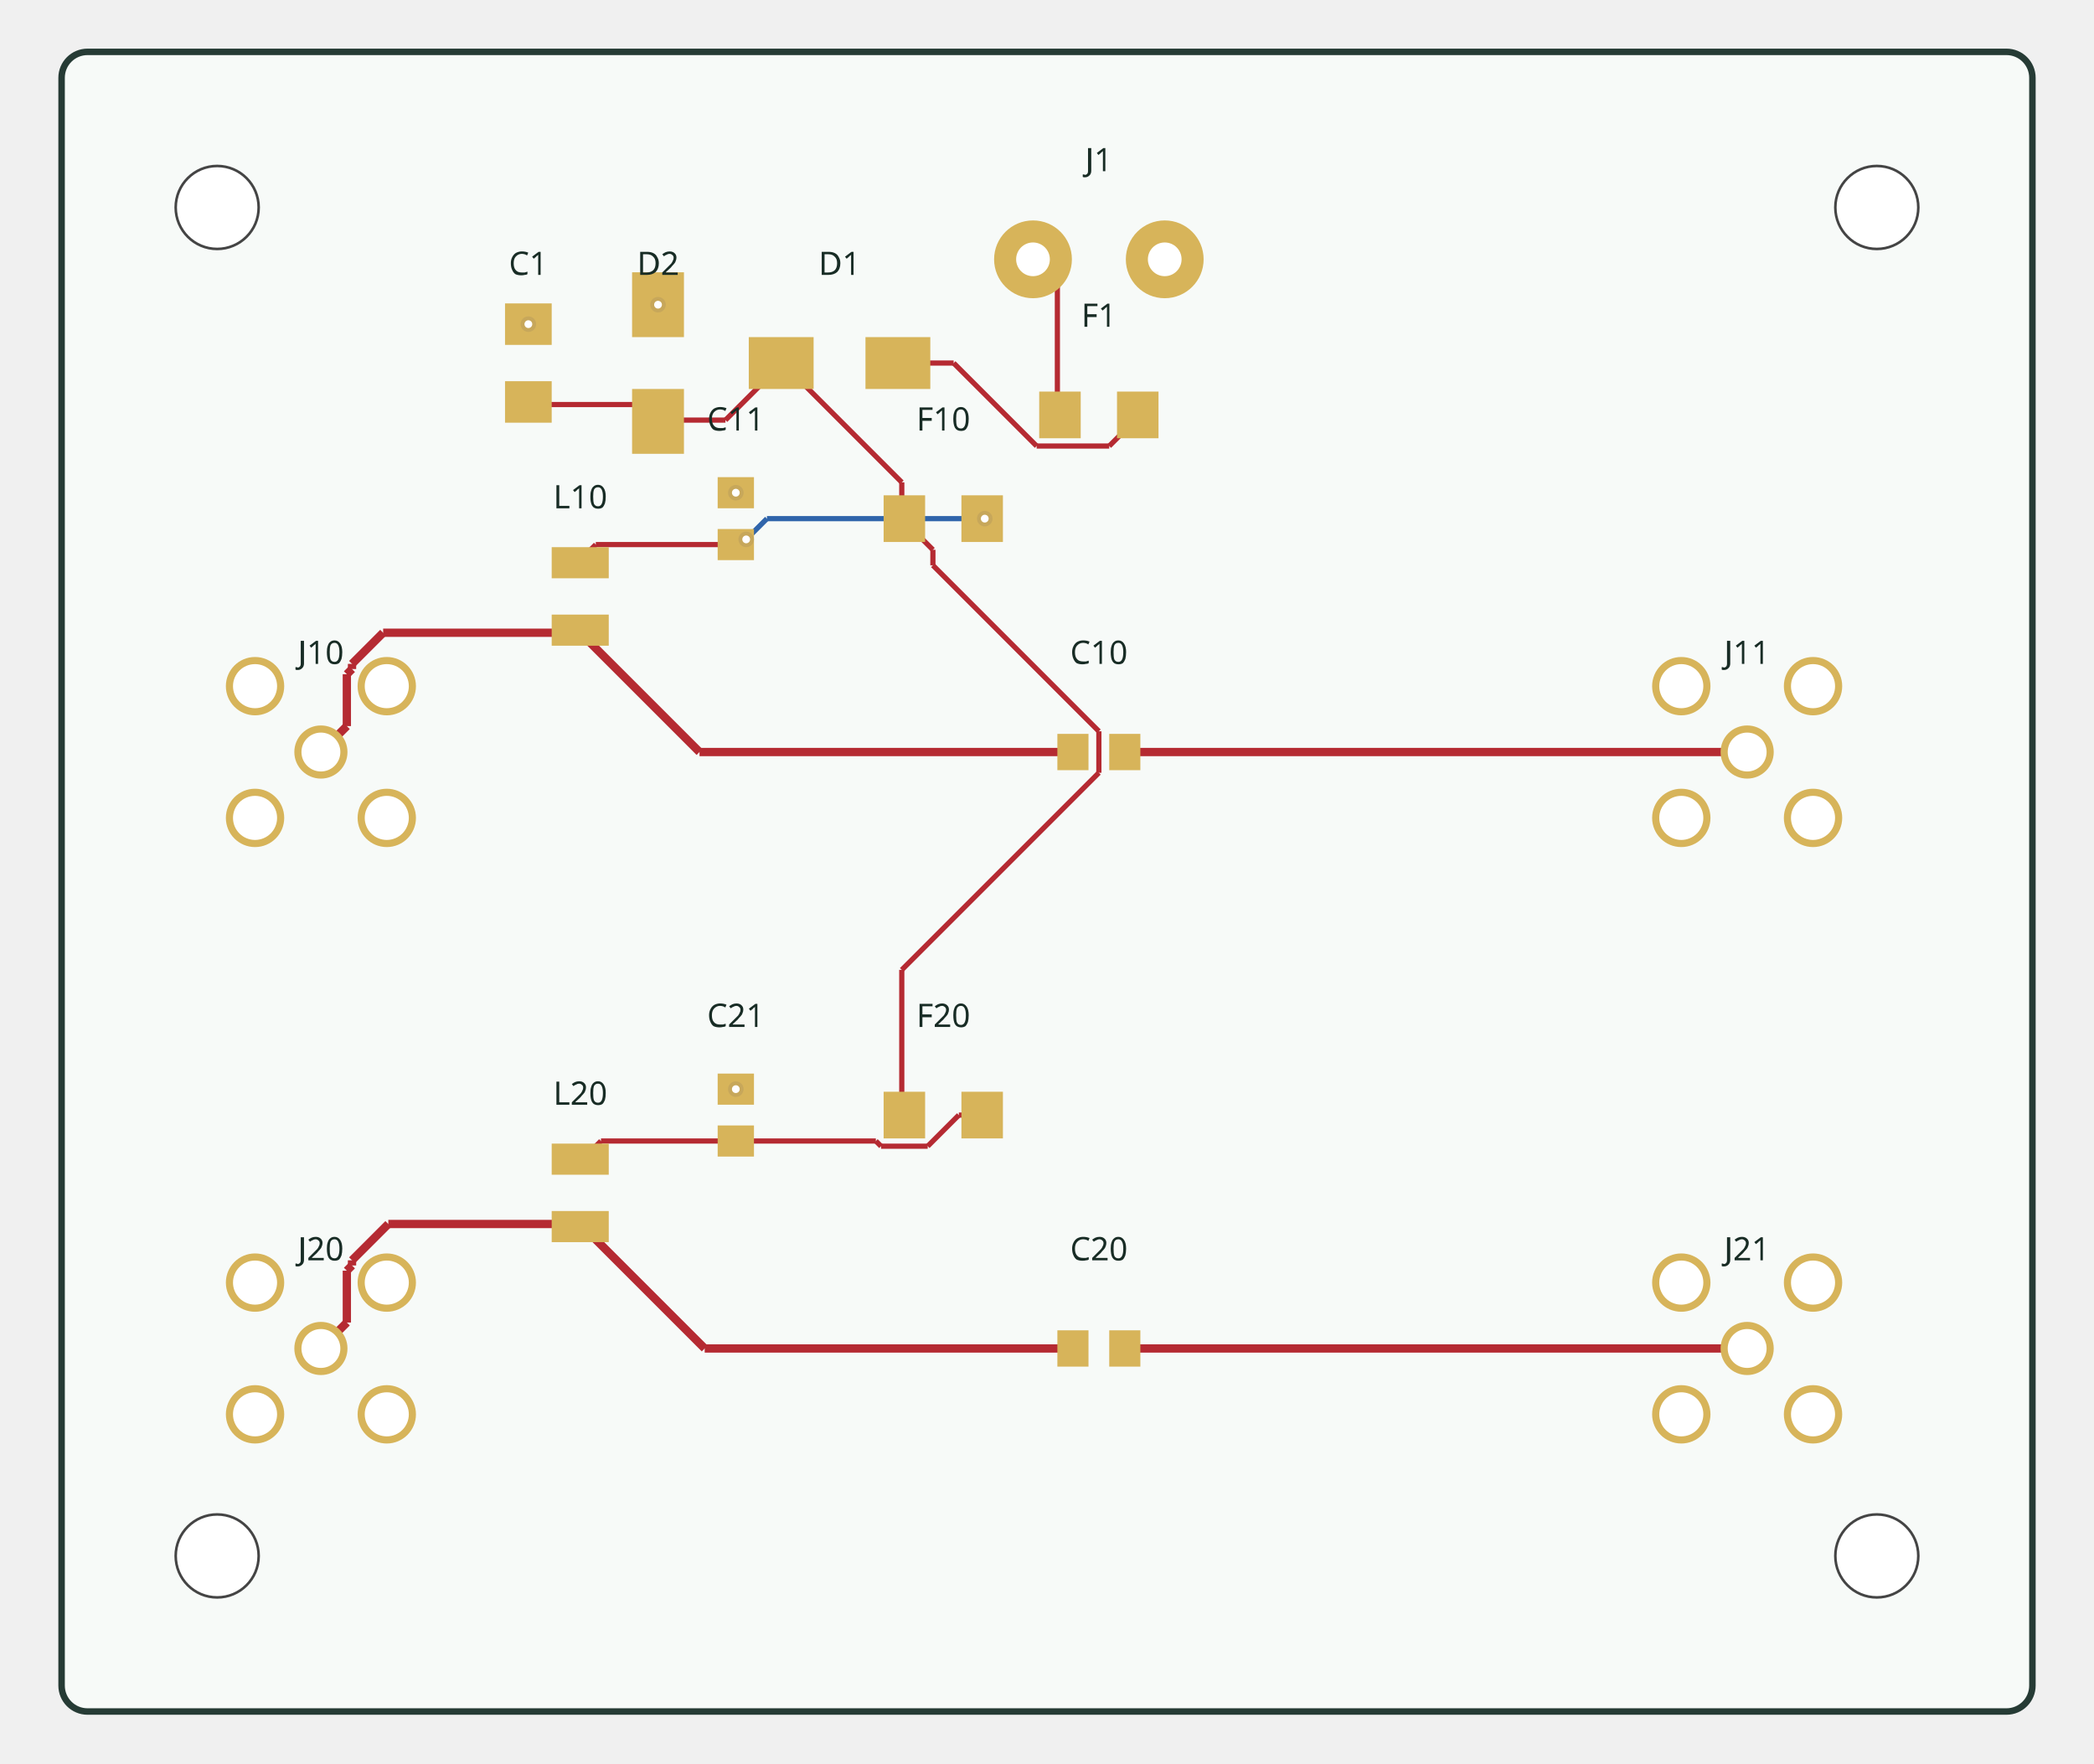
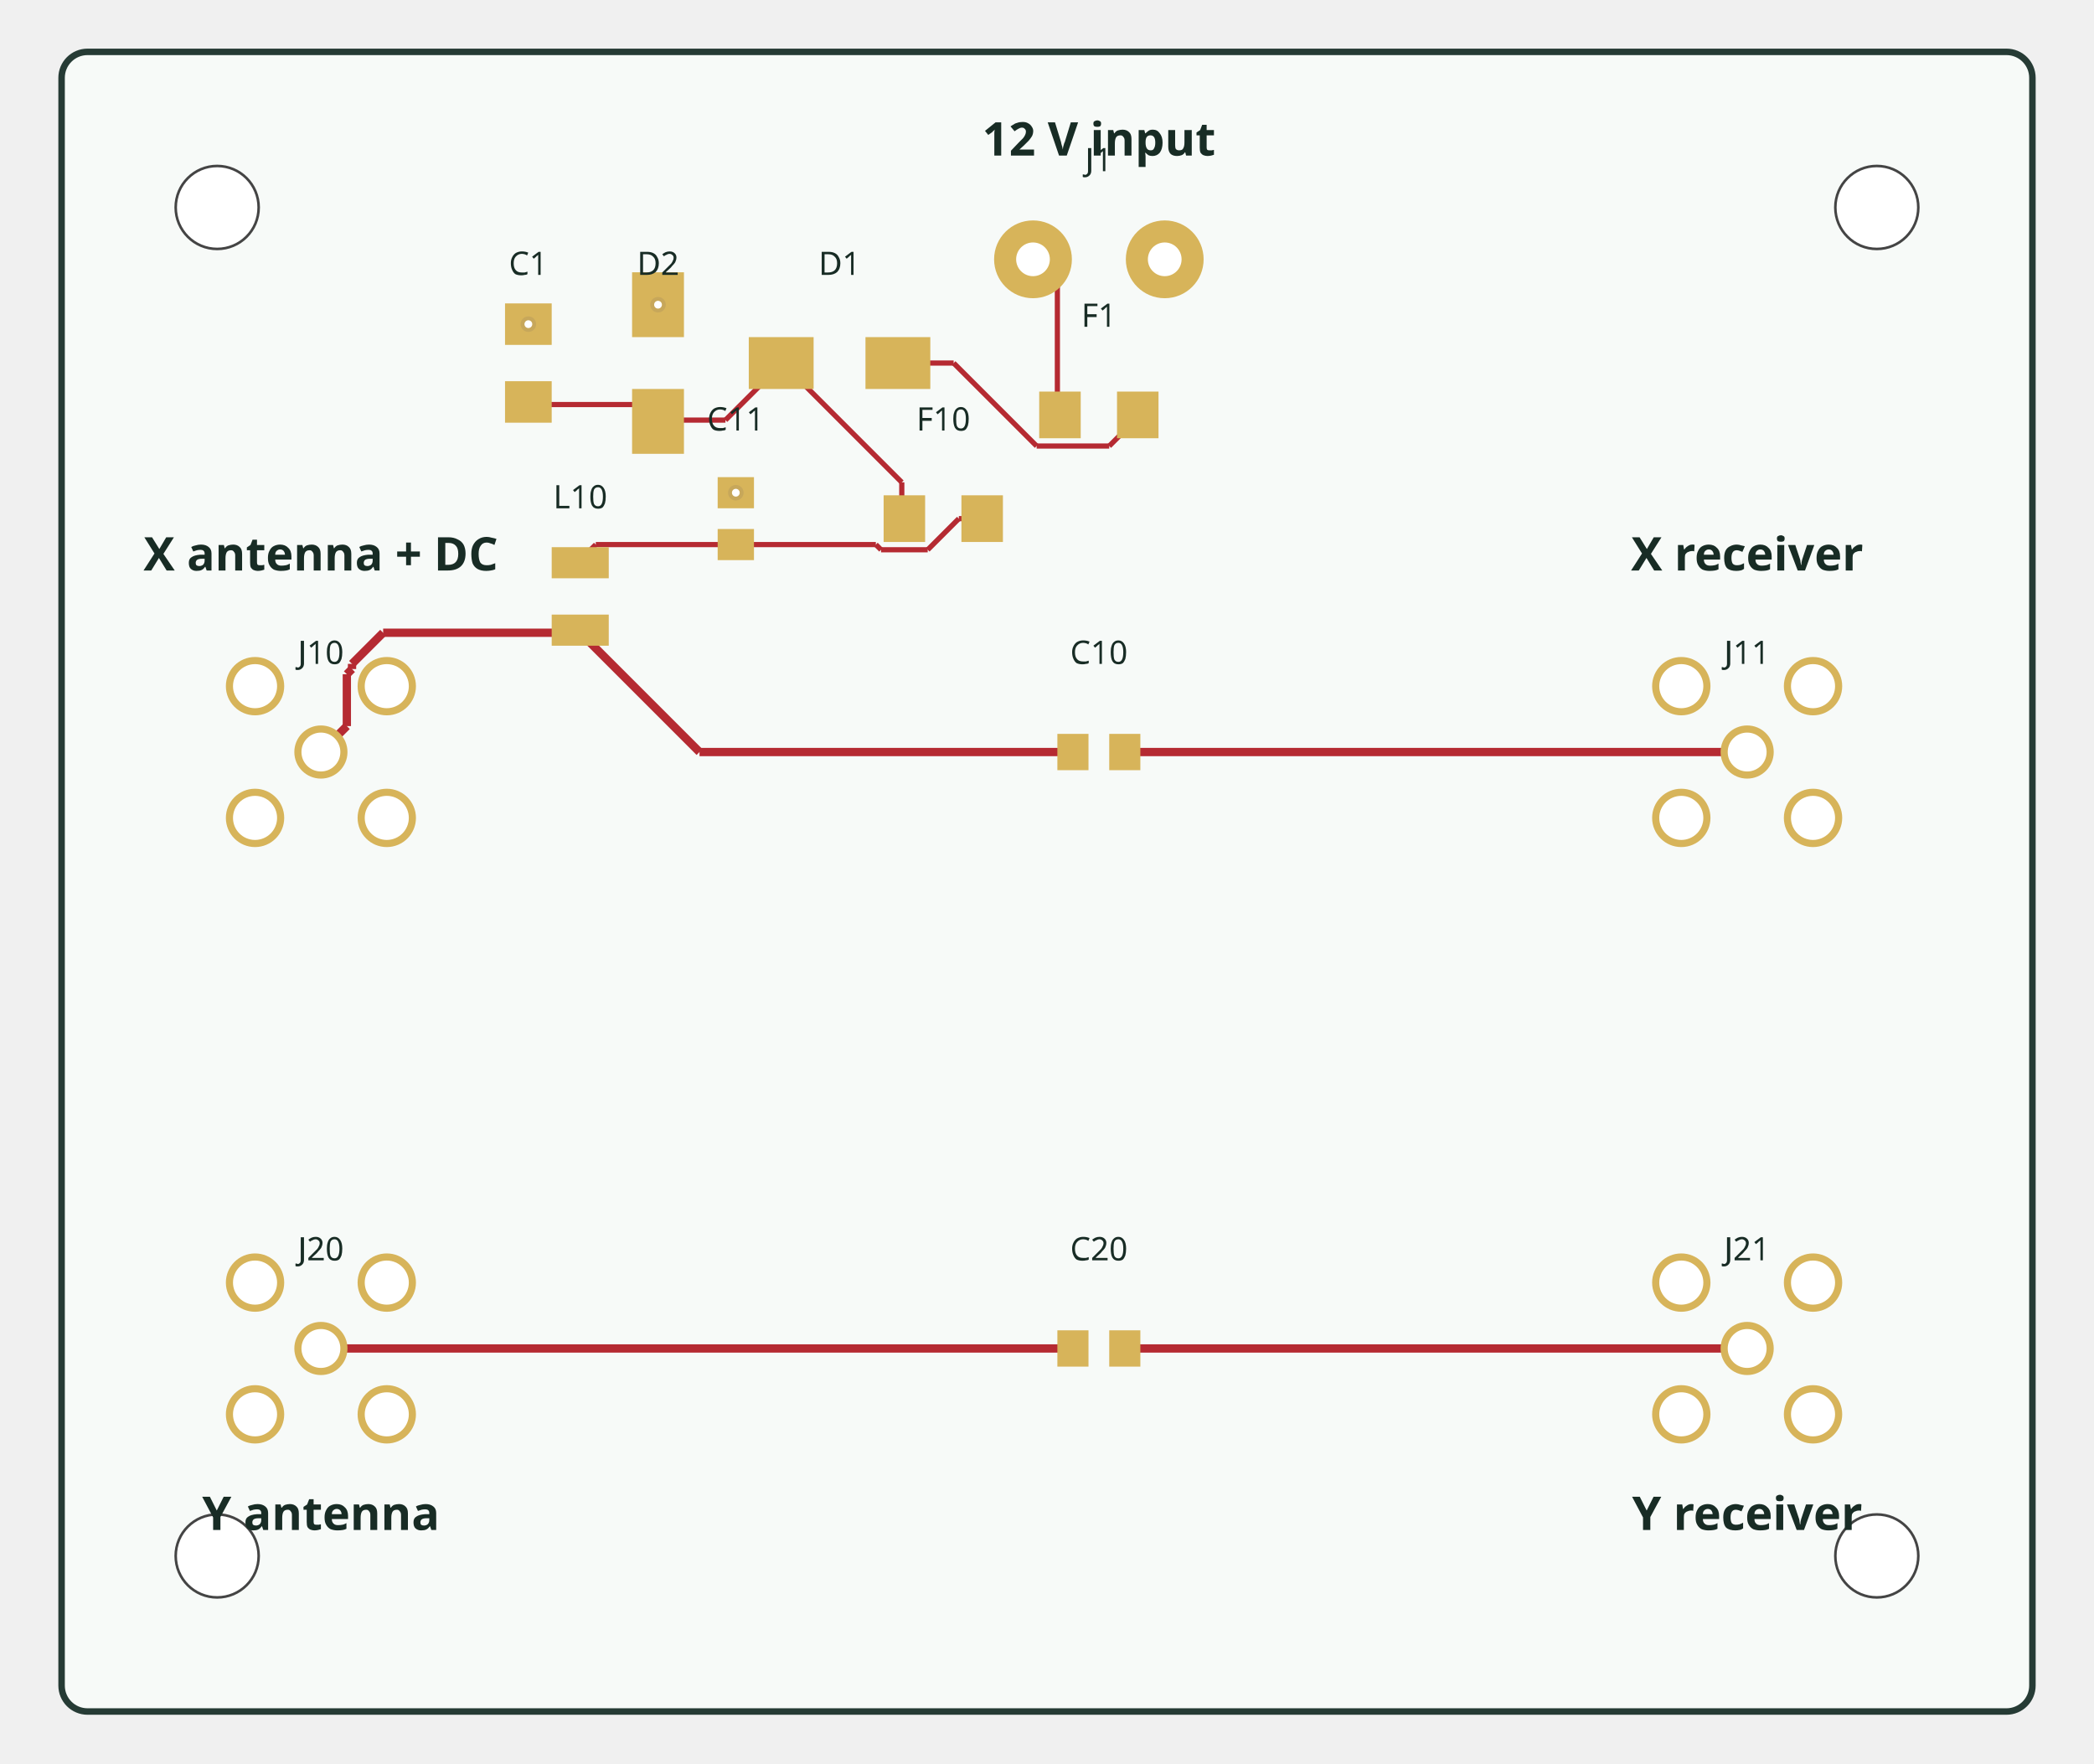
<svg xmlns="http://www.w3.org/2000/svg" width="532" height="448" viewBox="-2 -2 80 68">
  <rect x="0" y="0" width="76" height="64" rx="1" fill="#f7faf8" stroke="#263b35" stroke-width=".25" />
  <path d="M 10.0 27.0 L 11.0 26.0" stroke="#b52a32" stroke-width="0.32" />
  <path d="M 11.0 26.0 L 11.0 24.0" stroke="#b52a32" stroke-width="0.32" />
  <path d="M 11.0 24.0 L 11.2 23.8" stroke="#b52a32" stroke-width="0.32" />
  <path d="M 11.2 23.8 L 11.2 23.6" stroke="#b52a32" stroke-width="0.32" />
  <path d="M 11.2 23.6 L 12.4 22.4" stroke="#b52a32" stroke-width="0.32" />
  <path d="M 12.4 22.4 L 20.0 22.4" stroke="#b52a32" stroke-width="0.32" />
  <path d="M 20.0 22.4 L 20.0 22.3" stroke="#b52a32" stroke-width="0.32" />
  <path d="M 20.0 22.3 L 20.0 22.4" stroke="#b52a32" stroke-width="0.32" />
  <path d="M 20.0 22.4 L 24.6 27.0" stroke="#b52a32" stroke-width="0.32" />
  <path d="M 24.6 27.0 L 39.0 27.0" stroke="#b52a32" stroke-width="0.32" />
-   <path d="M 10.0 50.0 L 11.0 49.0" stroke="#b52a32" stroke-width="0.32" />
-   <path d="M 11.0 49.0 L 11.0 47.0" stroke="#b52a32" stroke-width="0.32" />
-   <path d="M 11.0 47.0 L 11.2 46.8" stroke="#b52a32" stroke-width="0.32" />
-   <path d="M 11.2 46.8 L 11.2 46.6" stroke="#b52a32" stroke-width="0.32" />
-   <path d="M 11.2 46.6 L 12.6 45.2" stroke="#b52a32" stroke-width="0.32" />
-   <path d="M 12.6 45.2 L 20.0 45.2" stroke="#b52a32" stroke-width="0.32" />
-   <path d="M 20.0 45.2 L 20.0 45.3" stroke="#b52a32" stroke-width="0.32" />
-   <path d="M 20.0 45.3 L 20.0 45.2" stroke="#b52a32" stroke-width="0.32" />
-   <path d="M 20.0 45.2 L 24.8 50.0" stroke="#b52a32" stroke-width="0.32" />
-   <path d="M 24.8 50.0 L 39.0 50.0" stroke="#b52a32" stroke-width="0.32" />
  <path d="M 65.0 27.0 L 41.0 27.0" stroke="#b52a32" stroke-width="0.32" />
+   <path d="M 10.0 50.0 L 39.0 50.0" stroke="#b52a32" stroke-width="0.32" />
  <path d="M 65.0 50.0 L 41.0 50.0" stroke="#b52a32" stroke-width="0.32" />
  <path d="M 27.75 12.0 L 27.8 12.0" stroke="#b52a32" stroke-width="0.2" />
  <path d="M 27.8 12.0 L 25.6 14.2" stroke="#b52a32" stroke-width="0.2" />
  <path d="M 25.6 14.2 L 23.0 14.2" stroke="#b52a32" stroke-width="0.2" />
  <path d="M 23.0 14.2 L 23.0 14.25" stroke="#b52a32" stroke-width="0.2" />
  <path d="M 23.0 14.25 L 23.0 14.2" stroke="#b52a32" stroke-width="0.2" />
  <path d="M 23.0 14.2 L 22.4 13.6" stroke="#b52a32" stroke-width="0.2" />
  <path d="M 22.4 13.6 L 18.0 13.6" stroke="#b52a32" stroke-width="0.2" />
  <path d="M 18.0 13.6 L 18.0 13.5" stroke="#b52a32" stroke-width="0.2" />
  <path d="M 27.75 12.0 L 27.8 12.0" stroke="#b52a32" stroke-width="0.2" />
  <path d="M 27.8 12.0 L 32.4 16.6" stroke="#b52a32" stroke-width="0.2" />
  <path d="M 32.4 16.6 L 32.4 18.0" stroke="#b52a32" stroke-width="0.2" />
  <path d="M 32.4 18.0 L 32.5 18.0" stroke="#b52a32" stroke-width="0.2" />
-   <path d="M 32.5 18.0 L 32.4 18.0" stroke="#b52a32" stroke-width="0.2" />
-   <path d="M 32.4 18.0 L 33.6 19.2" stroke="#b52a32" stroke-width="0.2" />
-   <path d="M 33.6 19.2 L 33.6 19.8" stroke="#b52a32" stroke-width="0.2" />
-   <path d="M 33.6 19.8 L 40.0 26.2" stroke="#b52a32" stroke-width="0.2" />
-   <path d="M 40.0 26.2 L 40.0 27.8" stroke="#b52a32" stroke-width="0.2" />
-   <path d="M 40.0 27.8 L 32.4 35.4" stroke="#b52a32" stroke-width="0.2" />
-   <path d="M 32.4 35.4 L 32.4 41.0" stroke="#b52a32" stroke-width="0.2" />
-   <path d="M 32.4 41.0 L 32.5 41.0" stroke="#b52a32" stroke-width="0.2" />
  <path d="M 20.0 19.7 L 20.0 19.6" stroke="#b52a32" stroke-width="0.2" />
  <path d="M 20.0 19.6 L 20.6 19.0" stroke="#b52a32" stroke-width="0.2" />
  <path d="M 20.6 19.0 L 26.0 19.0" stroke="#b52a32" stroke-width="0.2" />
-   <path d="M 26.0 19.0 L 26.2 18.8" stroke="#b52a32" stroke-width="0.2" />
-   <path d="M 26.2 18.8 L 26.4 18.8" stroke="#b52a32" stroke-width="0.2" />
-   <path d="M 26.4 18.8 L 27.2 18.0" stroke="#3065ab" stroke-width="0.2" />
-   <path d="M 27.2 18.0 L 35.6 18.0" stroke="#3065ab" stroke-width="0.2" />
-   <path d="M 35.6 18.0 L 35.5 18.0" stroke="#b52a32" stroke-width="0.2" />
-   <path d="M 20.0 42.7 L 20.0 42.8" stroke="#b52a32" stroke-width="0.2" />
-   <path d="M 20.0 42.8 L 20.8 42.0" stroke="#b52a32" stroke-width="0.2" />
-   <path d="M 20.8 42.0 L 26.0 42.0" stroke="#b52a32" stroke-width="0.2" />
-   <path d="M 26.0 42.0 L 31.4 42.0" stroke="#b52a32" stroke-width="0.2" />
-   <path d="M 31.4 42.0 L 31.6 42.2" stroke="#b52a32" stroke-width="0.2" />
-   <path d="M 31.6 42.2 L 33.4 42.2" stroke="#b52a32" stroke-width="0.2" />
-   <path d="M 33.4 42.2 L 34.6 41.0" stroke="#b52a32" stroke-width="0.2" />
-   <path d="M 34.6 41.0 L 35.5 41.0" stroke="#b52a32" stroke-width="0.2" />
+   <path d="M 26.0 19.0 L 31.4 19.0" stroke="#b52a32" stroke-width="0.2" />
+   <path d="M 31.4 19.0 L 31.6 19.2" stroke="#b52a32" stroke-width="0.2" />
+   <path d="M 31.6 19.2 L 33.4 19.2" stroke="#b52a32" stroke-width="0.2" />
+   <path d="M 33.4 19.2 L 34.6 18.0" stroke="#b52a32" stroke-width="0.2" />
+   <path d="M 34.6 18.0 L 35.5 18.0" stroke="#b52a32" stroke-width="0.2" />
  <path d="M 37.46 8.0 L 37.4 8.0" stroke="#b52a32" stroke-width="0.2" />
  <path d="M 37.4 8.0 L 38.4 9.0" stroke="#b52a32" stroke-width="0.2" />
  <path d="M 38.4 9.0 L 38.4 14.0" stroke="#b52a32" stroke-width="0.2" />
  <path d="M 38.4 14.0 L 38.5 14.0" stroke="#b52a32" stroke-width="0.2" />
  <path d="M 41.5 14.0 L 41.6 14.0" stroke="#b52a32" stroke-width="0.2" />
  <path d="M 41.6 14.0 L 40.4 15.2" stroke="#b52a32" stroke-width="0.2" />
  <path d="M 40.4 15.2 L 37.6 15.2" stroke="#b52a32" stroke-width="0.2" />
  <path d="M 37.6 15.2 L 34.4 12.0" stroke="#b52a32" stroke-width="0.2" />
  <path d="M 34.4 12.0 L 32.25 12.0" stroke="#b52a32" stroke-width="0.2" />
  <circle cx="37.46" cy="8.0" r="1.5" fill="#d7b45a" />
  <circle cx="37.46" cy="8.0" r="0.65" fill="white" />
  <circle cx="42.54" cy="8.0" r="1.5" fill="#d7b45a" />
  <circle cx="42.54" cy="8.0" r="0.65" fill="white" />
  <rect x="37.7" y="13.1" width="1.6" height="1.8" fill="#d7b45a" />
  <rect x="40.7" y="13.1" width="1.6" height="1.8" fill="#d7b45a" />
  <rect x="26.5" y="11.0" width="2.5" height="2.0" fill="#d7b45a" />
  <rect x="31.0" y="11.0" width="2.5" height="2.0" fill="#d7b45a" />
  <rect x="22.0" y="13.0" width="2.0" height="2.5" fill="#d7b45a" />
  <rect x="22.0" y="8.5" width="2.0" height="2.5" fill="#d7b45a" />
  <rect x="17.1" y="12.7" width="1.8" height="1.6" fill="#d7b45a" />
  <rect x="17.1" y="9.7" width="1.8" height="1.6" fill="#d7b45a" />
  <circle cx="10.0" cy="27.0" r="1.025" fill="#d7b45a" />
  <circle cx="10.0" cy="27.0" r="0.75" fill="white" />
  <circle cx="12.54" cy="29.54" r="1.125" fill="#d7b45a" />
  <circle cx="12.54" cy="29.54" r="0.85" fill="white" />
  <circle cx="12.54" cy="24.46" r="1.125" fill="#d7b45a" />
  <circle cx="12.54" cy="24.46" r="0.85" fill="white" />
  <circle cx="7.46" cy="24.46" r="1.125" fill="#d7b45a" />
  <circle cx="7.46" cy="24.46" r="0.85" fill="white" />
  <circle cx="7.46" cy="29.54" r="1.125" fill="#d7b45a" />
  <circle cx="7.46" cy="29.54" r="0.85" fill="white" />
  <circle cx="65.0" cy="27.0" r="1.025" fill="#d7b45a" />
  <circle cx="65.0" cy="27.0" r="0.75" fill="white" />
  <circle cx="67.54" cy="29.54" r="1.125" fill="#d7b45a" />
  <circle cx="67.54" cy="29.54" r="0.85" fill="white" />
  <circle cx="67.54" cy="24.46" r="1.125" fill="#d7b45a" />
  <circle cx="67.54" cy="24.46" r="0.85" fill="white" />
  <circle cx="62.46" cy="24.46" r="1.125" fill="#d7b45a" />
  <circle cx="62.46" cy="24.46" r="0.85" fill="white" />
  <circle cx="62.46" cy="29.54" r="1.125" fill="#d7b45a" />
  <circle cx="62.46" cy="29.54" r="0.85" fill="white" />
  <rect x="38.4" y="26.3" width="1.2" height="1.4" fill="#d7b45a" />
  <rect x="40.4" y="26.3" width="1.2" height="1.4" fill="#d7b45a" />
  <rect x="18.9" y="21.7" width="2.2" height="1.2" fill="#d7b45a" />
  <rect x="18.9" y="19.1" width="2.2" height="1.2" fill="#d7b45a" />
  <rect x="25.3" y="18.4" width="1.4" height="1.2" fill="#d7b45a" />
  <rect x="25.3" y="16.4" width="1.4" height="1.2" fill="#d7b45a" />
  <rect x="31.7" y="17.1" width="1.6" height="1.8" fill="#d7b45a" />
  <rect x="34.7" y="17.1" width="1.6" height="1.8" fill="#d7b45a" />
  <circle cx="10.0" cy="50.0" r="1.025" fill="#d7b45a" />
  <circle cx="10.0" cy="50.0" r="0.75" fill="white" />
  <circle cx="12.54" cy="52.54" r="1.125" fill="#d7b45a" />
  <circle cx="12.54" cy="52.54" r="0.85" fill="white" />
  <circle cx="12.54" cy="47.46" r="1.125" fill="#d7b45a" />
  <circle cx="12.54" cy="47.46" r="0.85" fill="white" />
  <circle cx="7.46" cy="47.46" r="1.125" fill="#d7b45a" />
  <circle cx="7.46" cy="47.46" r="0.85" fill="white" />
  <circle cx="7.46" cy="52.54" r="1.125" fill="#d7b45a" />
  <circle cx="7.46" cy="52.54" r="0.85" fill="white" />
  <circle cx="65.0" cy="50.0" r="1.025" fill="#d7b45a" />
  <circle cx="65.0" cy="50.0" r="0.75" fill="white" />
  <circle cx="67.54" cy="52.54" r="1.125" fill="#d7b45a" />
  <circle cx="67.54" cy="52.54" r="0.85" fill="white" />
  <circle cx="67.54" cy="47.46" r="1.125" fill="#d7b45a" />
  <circle cx="67.54" cy="47.46" r="0.85" fill="white" />
  <circle cx="62.46" cy="47.46" r="1.125" fill="#d7b45a" />
  <circle cx="62.46" cy="47.46" r="0.85" fill="white" />
  <circle cx="62.46" cy="52.54" r="1.125" fill="#d7b45a" />
  <circle cx="62.46" cy="52.54" r="0.85" fill="white" />
  <rect x="38.4" y="49.3" width="1.2" height="1.4" fill="#d7b45a" />
  <rect x="40.4" y="49.3" width="1.2" height="1.4" fill="#d7b45a" />
-   <rect x="18.9" y="44.7" width="2.2" height="1.2" fill="#d7b45a" />
-   <rect x="18.9" y="42.1" width="2.2" height="1.2" fill="#d7b45a" />
-   <rect x="25.3" y="41.4" width="1.4" height="1.2" fill="#d7b45a" />
-   <rect x="25.3" y="39.4" width="1.4" height="1.2" fill="#d7b45a" />
-   <rect x="31.7" y="40.1" width="1.6" height="1.8" fill="#d7b45a" />
-   <rect x="34.7" y="40.1" width="1.6" height="1.8" fill="#d7b45a" />
-   <circle cx="26.4" cy="18.8" r=".3" fill="#c7a75a" />
-   <circle cx="26.4" cy="18.8" r=".15" fill="white" />
-   <circle cx="35.6" cy="18.0" r=".3" fill="#c7a75a" />
-   <circle cx="35.6" cy="18.0" r=".15" fill="white" />
  <circle cx="23.0" cy="9.75" r=".3" fill="#c7a75a" />
  <circle cx="23.0" cy="9.75" r=".15" fill="white" />
  <circle cx="18.0" cy="10.5" r=".3" fill="#c7a75a" />
  <circle cx="18.0" cy="10.5" r=".15" fill="white" />
  <circle cx="26.0" cy="17.0" r=".3" fill="#c7a75a" />
  <circle cx="26.0" cy="17.0" r=".15" fill="white" />
-   <circle cx="26.0" cy="40.0" r=".3" fill="#c7a75a" />
-   <circle cx="26.0" cy="40.0" r=".15" fill="white" />
  <text x="40" y="4.6" text-anchor="middle" font-family="sans-serif" font-size="1.25" fill="#182c25">J1</text>
  <text x="40" y="10.6" text-anchor="middle" font-family="sans-serif" font-size="1.25" fill="#182c25">F1</text>
  <text x="30" y="8.6" text-anchor="middle" font-family="sans-serif" font-size="1.25" fill="#182c25">D1</text>
  <text x="23" y="8.6" text-anchor="middle" font-family="sans-serif" font-size="1.25" fill="#182c25">D2</text>
  <text x="18" y="8.6" text-anchor="middle" font-family="sans-serif" font-size="1.25" fill="#182c25">C1</text>
  <text x="10" y="23.6" text-anchor="middle" font-family="sans-serif" font-size="1.25" fill="#182c25">J10</text>
  <text x="65" y="23.6" text-anchor="middle" font-family="sans-serif" font-size="1.25" fill="#182c25">J11</text>
  <text x="40" y="23.6" text-anchor="middle" font-family="sans-serif" font-size="1.25" fill="#182c25">C10</text>
  <text x="20" y="17.6" text-anchor="middle" font-family="sans-serif" font-size="1.25" fill="#182c25">L10</text>
  <text x="26" y="14.6" text-anchor="middle" font-family="sans-serif" font-size="1.25" fill="#182c25">C11</text>
  <text x="34" y="14.6" text-anchor="middle" font-family="sans-serif" font-size="1.25" fill="#182c25">F10</text>
  <text x="10" y="46.6" text-anchor="middle" font-family="sans-serif" font-size="1.25" fill="#182c25">J20</text>
  <text x="65" y="46.6" text-anchor="middle" font-family="sans-serif" font-size="1.25" fill="#182c25">J21</text>
  <text x="40" y="46.6" text-anchor="middle" font-family="sans-serif" font-size="1.25" fill="#182c25">C20</text>
-   <text x="20" y="40.6" text-anchor="middle" font-family="sans-serif" font-size="1.25" fill="#182c25">L20</text>
-   <text x="26" y="37.6" text-anchor="middle" font-family="sans-serif" font-size="1.25" fill="#182c25">C21</text>
-   <text x="34" y="37.6" text-anchor="middle" font-family="sans-serif" font-size="1.25" fill="#182c25">F20</text>
  <circle cx="6" cy="6" r="1.6" fill="white" stroke="#444" stroke-width=".1" />
  <circle cx="6" cy="58" r="1.6" fill="white" stroke="#444" stroke-width=".1" />
  <circle cx="70" cy="6" r="1.6" fill="white" stroke="#444" stroke-width=".1" />
  <circle cx="70" cy="58" r="1.6" fill="white" stroke="#444" stroke-width=".1" />
+   <text x="10" y="20" text-anchor="middle" font-family="sans-serif" font-size="1.8" font-weight="bold" fill="#182c25">X antenna + DC</text>
+   <text x="65" y="20" text-anchor="middle" font-family="sans-serif" font-size="1.8" font-weight="bold" fill="#182c25">X receiver</text>
+   <text x="10" y="57" text-anchor="middle" font-family="sans-serif" font-size="1.8" font-weight="bold" fill="#182c25">Y antenna</text>
+   <text x="65" y="57" text-anchor="middle" font-family="sans-serif" font-size="1.8" font-weight="bold" fill="#182c25">Y receiver</text>
+   <text x="40" y="4" text-anchor="middle" font-family="sans-serif" font-size="1.8" font-weight="bold" fill="#182c25">12 V input</text>
</svg>
